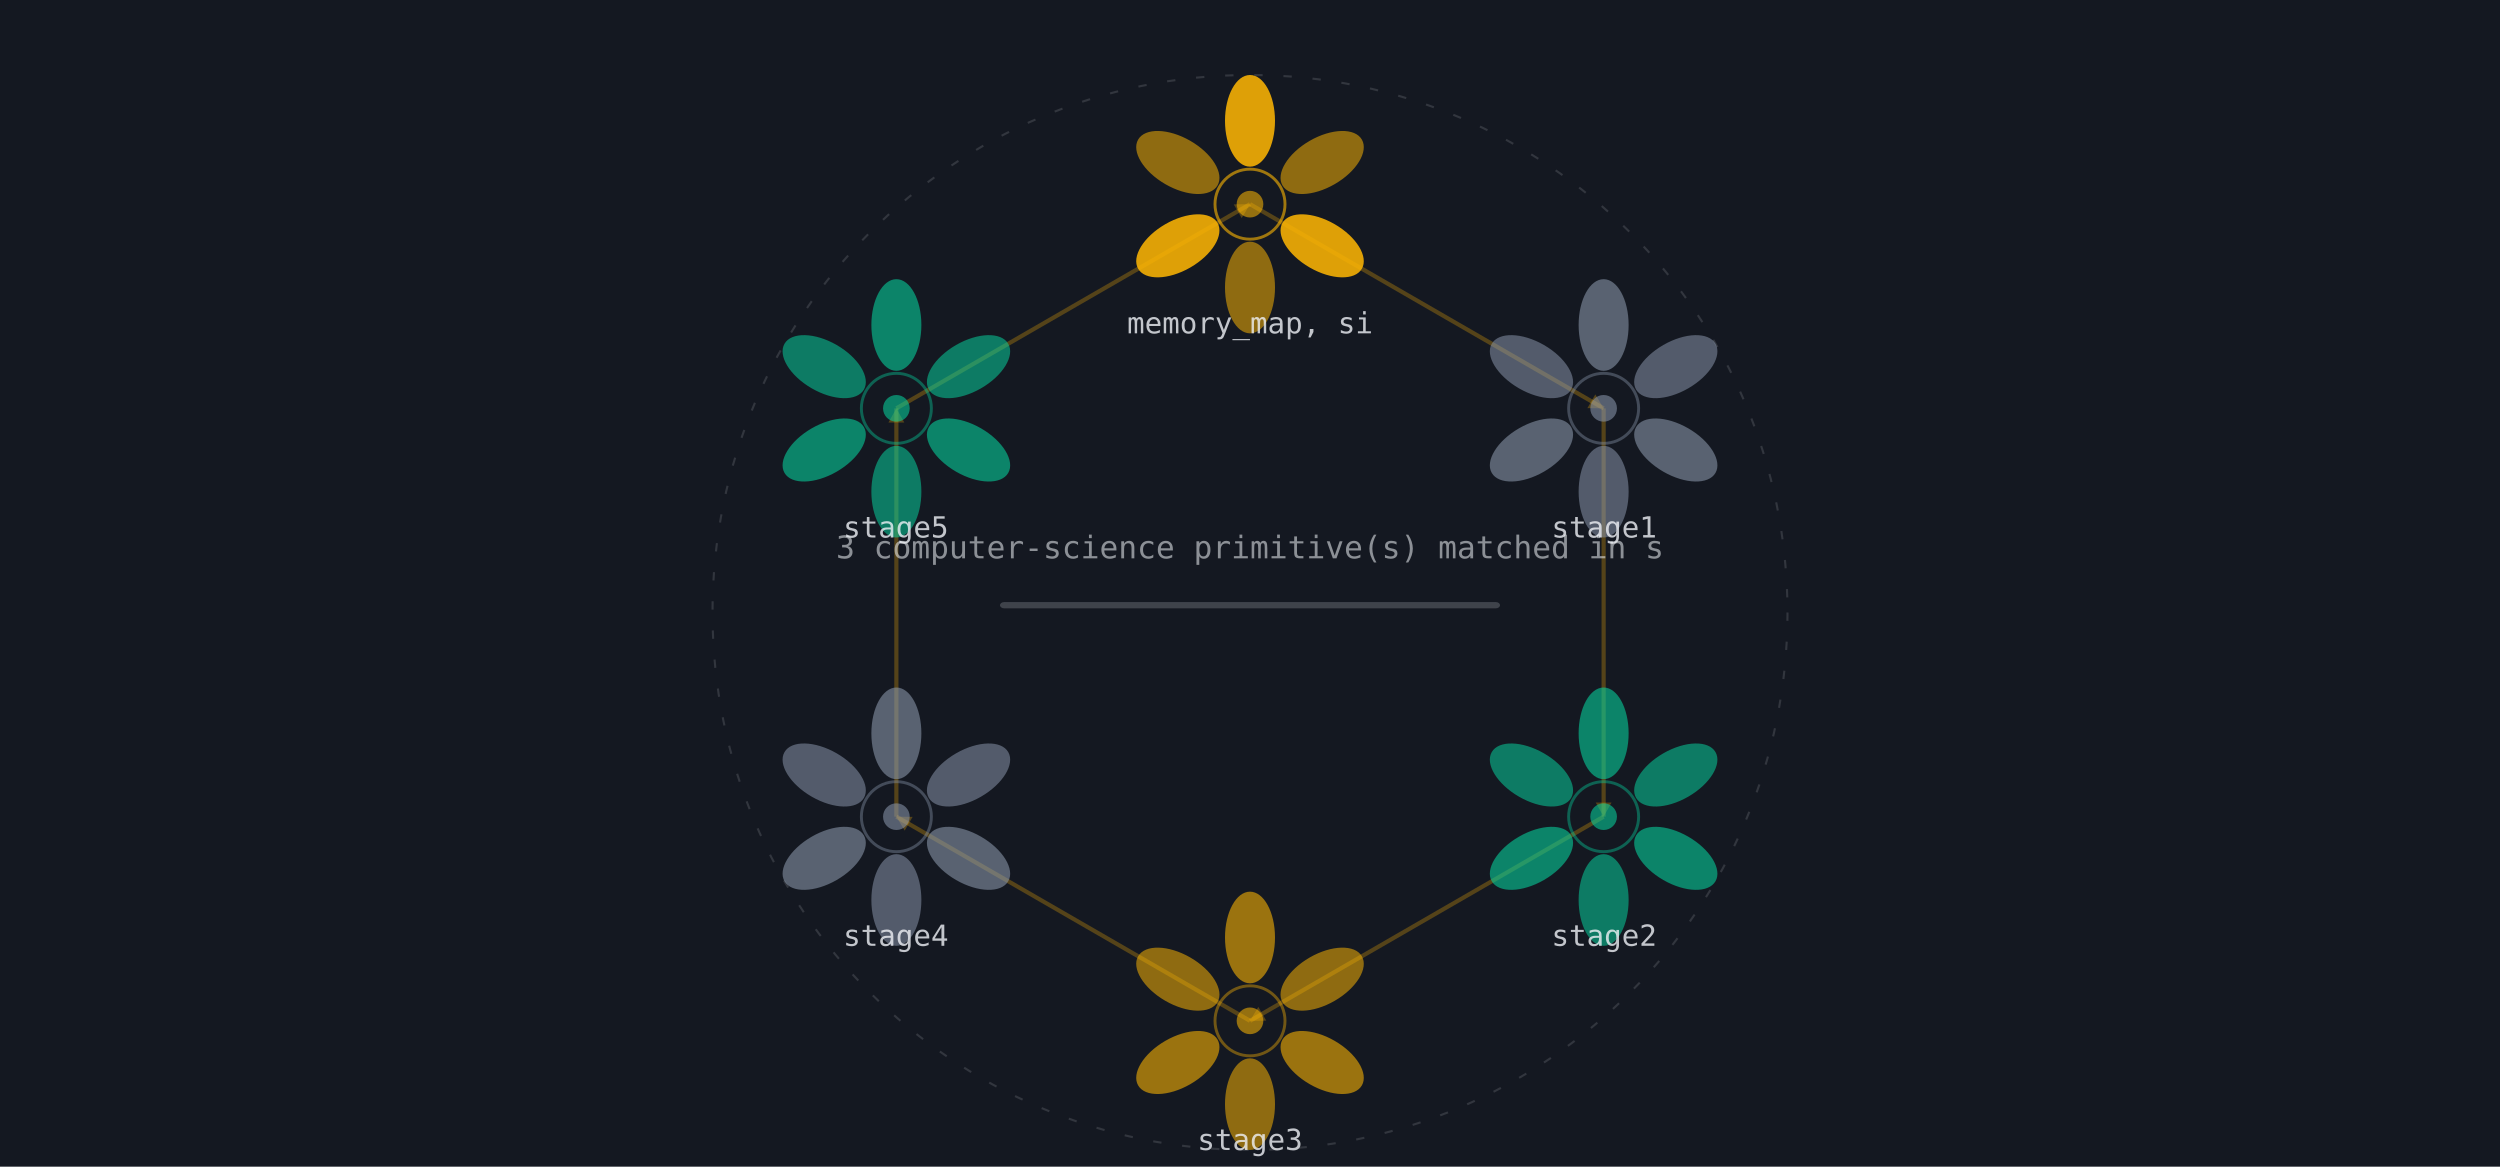
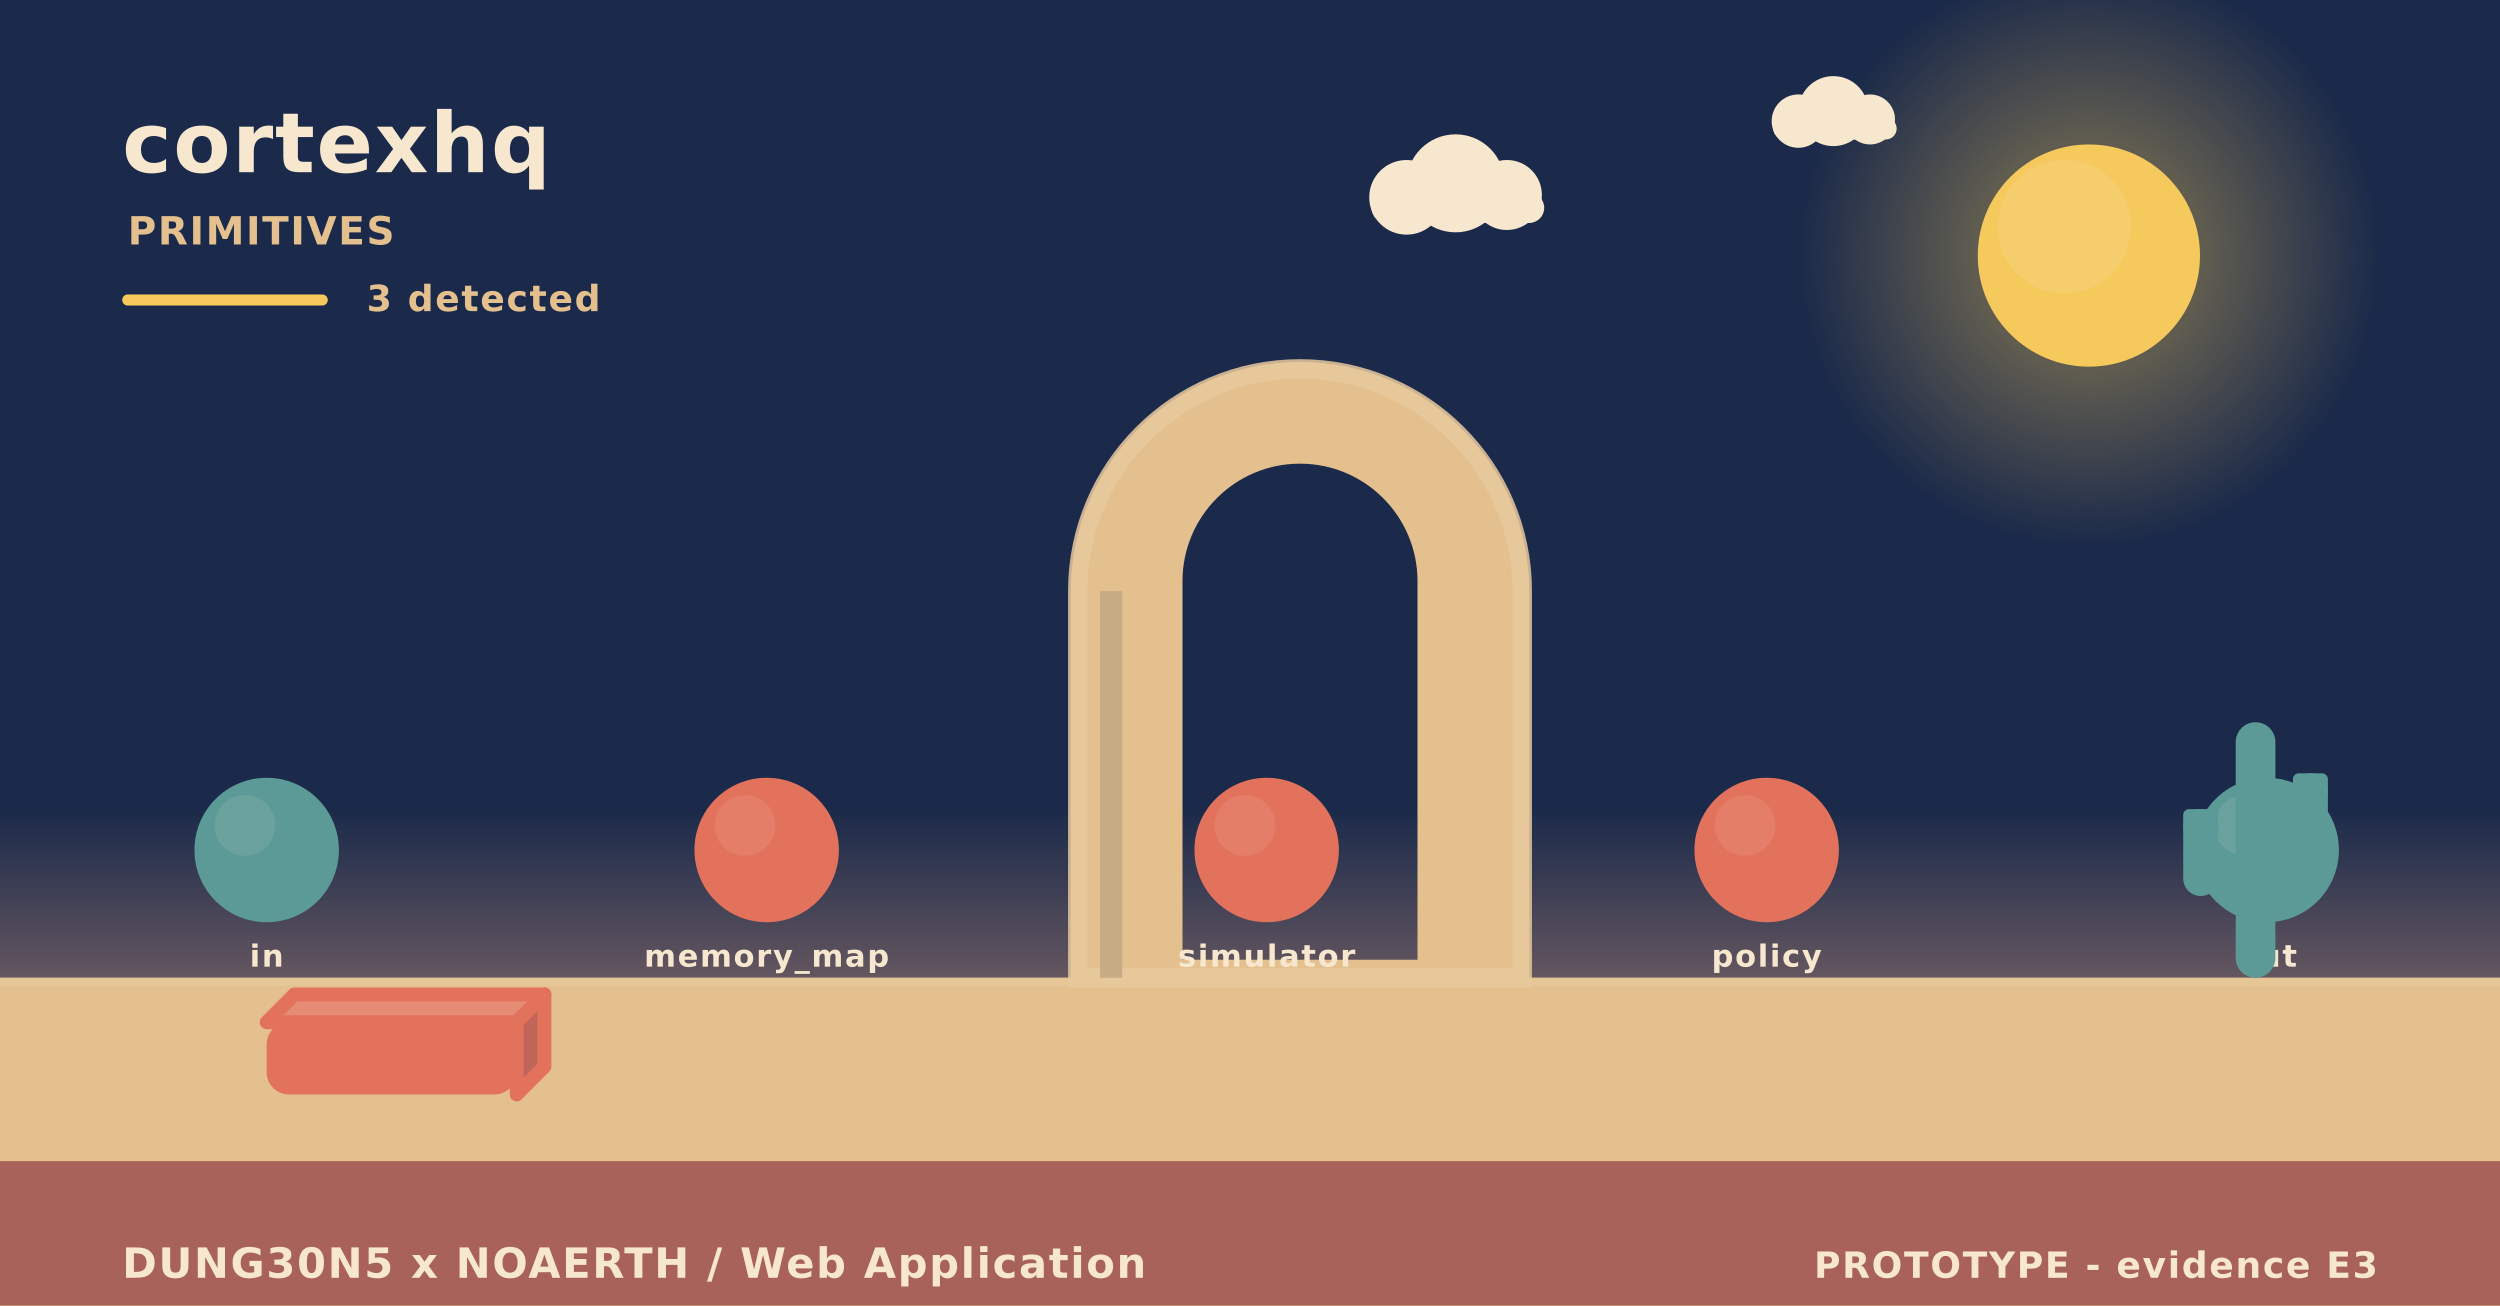
- <svg xmlns="http://www.w3.org/2000/svg" viewBox="0 0 1200 560" width="1200" height="560" role="img" aria-label="cortexhq state machine">
-   <rect width="1200" height="560" fill="#141821" />
-   <defs>
-     <linearGradient id="gs" x1="0" y1="0" x2="1" y2="1">
-       <stop offset="0%" stop-color="#ffb703" />
-       <stop offset="100%" stop-color="#8d99ae" />
-     </linearGradient>
-   </defs>
-   <circle cx="600.00" cy="294.00" r="258.00" fill="none" stroke="rgba(238,241,246,0.140)" stroke-width="1.00" opacity="1.00" stroke-dasharray="4 10" />
-   <line x1="600.00" y1="98.00" x2="769.74" y2="196.00" stroke="rgba(255,183,3,0.500)" stroke-width="2.00" opacity="0.55" />
-   <polygon points="769.74,196.00 765.75,189.31 761.95,195.89" fill="rgba(255,183,3,0.500)" opacity="0.55" />
-   <line x1="769.74" y1="196.00" x2="769.74" y2="392.00" stroke="rgba(255,183,3,0.500)" stroke-width="2.00" opacity="0.55" />
-   <polygon points="769.74,392.00 773.54,385.20 765.94,385.20" fill="rgba(255,183,3,0.500)" opacity="0.55" />
-   <line x1="769.74" y1="392.00" x2="600.00" y2="490.00" stroke="rgba(255,183,3,0.500)" stroke-width="2.00" opacity="0.55" />
-   <polygon points="600.00,490.00 607.79,489.89 603.99,483.31" fill="rgba(255,183,3,0.500)" opacity="0.55" />
-   <line x1="600.00" y1="490.00" x2="430.26" y2="392.00" stroke="rgba(255,183,3,0.500)" stroke-width="2.00" opacity="0.55" />
-   <polygon points="430.26,392.00 434.25,398.69 438.05,392.11" fill="rgba(255,183,3,0.500)" opacity="0.55" />
-   <line x1="430.26" y1="392.00" x2="430.26" y2="196.00" stroke="rgba(255,183,3,0.500)" stroke-width="2.00" opacity="0.55" />
-   <polygon points="430.26,196.00 426.46,202.80 434.06,202.80" fill="rgba(255,183,3,0.500)" opacity="0.55" />
-   <line x1="430.26" y1="196.00" x2="600.00" y2="98.00" stroke="rgba(255,183,3,0.500)" stroke-width="2.00" opacity="0.55" />
-   <polygon points="600.00,98.00 592.21,98.11 596.01,104.69" fill="rgba(255,183,3,0.500)" opacity="0.55" />
-   <ellipse cx="600.00" cy="58.00" rx="12.00" ry="22.00" fill="rgba(255,183,3,0.900)" opacity="0.95" transform="rotate(0.0 600.00 58.00)" />
-   <ellipse cx="634.64" cy="78.00" rx="12.00" ry="22.00" fill="rgba(255,183,3,0.550)" opacity="0.95" transform="rotate(60.0 634.64 78.00)" />
-   <ellipse cx="634.64" cy="118.00" rx="12.00" ry="22.00" fill="rgba(255,183,3,0.900)" opacity="0.95" transform="rotate(120.0 634.64 118.00)" />
-   <ellipse cx="600.00" cy="138.00" rx="12.00" ry="22.00" fill="rgba(255,183,3,0.550)" opacity="0.95" transform="rotate(180.0 600.00 138.00)" />
-   <ellipse cx="565.36" cy="118.00" rx="12.00" ry="22.00" fill="rgba(255,183,3,0.900)" opacity="0.95" transform="rotate(240.0 565.36 118.00)" />
-   <ellipse cx="565.36" cy="78.00" rx="12.00" ry="22.00" fill="rgba(255,183,3,0.550)" opacity="0.95" transform="rotate(300.0 565.36 78.00)" />
-   <circle cx="600.00" cy="98.00" r="16.80" fill="none" stroke="rgba(255,183,3,0.900)" stroke-width="1.40" opacity="0.66" />
-   <circle cx="600.00" cy="98.00" r="6.40" fill="rgba(255,183,3,0.550)" opacity="1.00" />
-   <text x="600" y="160" font-family="ui-monospace,Menlo,monospace" font-size="14" fill="rgba(238,241,246,0.800)" text-anchor="middle">memory_map, si</text>
-   <ellipse cx="769.74" cy="156.00" rx="12.00" ry="22.00" fill="rgba(141,153,174,0.600)" opacity="0.95" transform="rotate(0.0 769.74 156.00)" />
-   <ellipse cx="804.38" cy="176.00" rx="12.00" ry="22.00" fill="rgba(141,153,174,0.550)" opacity="0.95" transform="rotate(60.0 804.38 176.00)" />
-   <ellipse cx="804.38" cy="216.00" rx="12.00" ry="22.00" fill="rgba(141,153,174,0.600)" opacity="0.95" transform="rotate(120.0 804.38 216.00)" />
-   <ellipse cx="769.74" cy="236.00" rx="12.00" ry="22.00" fill="rgba(141,153,174,0.550)" opacity="0.95" transform="rotate(180.0 769.74 236.00)" />
-   <ellipse cx="735.10" cy="216.00" rx="12.00" ry="22.00" fill="rgba(141,153,174,0.600)" opacity="0.95" transform="rotate(240.0 735.10 216.00)" />
-   <ellipse cx="735.10" cy="176.00" rx="12.00" ry="22.00" fill="rgba(141,153,174,0.550)" opacity="0.95" transform="rotate(300.0 735.10 176.00)" />
-   <circle cx="769.74" cy="196.00" r="16.80" fill="none" stroke="rgba(141,153,174,0.600)" stroke-width="1.40" opacity="0.66" />
-   <circle cx="769.74" cy="196.00" r="6.40" fill="rgba(141,153,174,0.550)" opacity="1.00" />
-   <text x="770" y="258" font-family="ui-monospace,Menlo,monospace" font-size="14" fill="rgba(238,241,246,0.800)" text-anchor="middle">stage1</text>
-   <ellipse cx="769.74" cy="352.00" rx="12.00" ry="22.00" fill="rgba(6,214,160,0.600)" opacity="0.95" transform="rotate(0.0 769.74 352.00)" />
-   <ellipse cx="804.38" cy="372.00" rx="12.00" ry="22.00" fill="rgba(6,214,160,0.550)" opacity="0.95" transform="rotate(60.0 804.38 372.00)" />
-   <ellipse cx="804.38" cy="412.00" rx="12.00" ry="22.00" fill="rgba(6,214,160,0.600)" opacity="0.95" transform="rotate(120.0 804.38 412.00)" />
-   <ellipse cx="769.74" cy="432.00" rx="12.00" ry="22.00" fill="rgba(6,214,160,0.550)" opacity="0.95" transform="rotate(180.0 769.74 432.00)" />
-   <ellipse cx="735.10" cy="412.00" rx="12.00" ry="22.00" fill="rgba(6,214,160,0.600)" opacity="0.95" transform="rotate(240.0 735.10 412.00)" />
-   <ellipse cx="735.10" cy="372.00" rx="12.00" ry="22.00" fill="rgba(6,214,160,0.550)" opacity="0.95" transform="rotate(300.0 735.10 372.00)" />
-   <circle cx="769.74" cy="392.00" r="16.80" fill="none" stroke="rgba(6,214,160,0.600)" stroke-width="1.40" opacity="0.66" />
-   <circle cx="769.74" cy="392.00" r="6.40" fill="rgba(6,214,160,0.550)" opacity="1.00" />
-   <text x="770" y="454" font-family="ui-monospace,Menlo,monospace" font-size="14" fill="rgba(238,241,246,0.800)" text-anchor="middle">stage2</text>
-   <ellipse cx="600.00" cy="450.00" rx="12.00" ry="22.00" fill="rgba(255,183,3,0.600)" opacity="0.95" transform="rotate(0.0 600.00 450.00)" />
-   <ellipse cx="634.64" cy="470.00" rx="12.00" ry="22.00" fill="rgba(255,183,3,0.550)" opacity="0.95" transform="rotate(60.0 634.64 470.00)" />
-   <ellipse cx="634.64" cy="510.00" rx="12.00" ry="22.00" fill="rgba(255,183,3,0.600)" opacity="0.95" transform="rotate(120.0 634.64 510.00)" />
-   <ellipse cx="600.00" cy="530.00" rx="12.00" ry="22.00" fill="rgba(255,183,3,0.550)" opacity="0.95" transform="rotate(180.0 600.00 530.00)" />
-   <ellipse cx="565.36" cy="510.00" rx="12.00" ry="22.00" fill="rgba(255,183,3,0.600)" opacity="0.95" transform="rotate(240.0 565.36 510.00)" />
-   <ellipse cx="565.36" cy="470.00" rx="12.00" ry="22.00" fill="rgba(255,183,3,0.550)" opacity="0.95" transform="rotate(300.0 565.36 470.00)" />
-   <circle cx="600.00" cy="490.00" r="16.80" fill="none" stroke="rgba(255,183,3,0.600)" stroke-width="1.40" opacity="0.66" />
-   <circle cx="600.00" cy="490.00" r="6.40" fill="rgba(255,183,3,0.550)" opacity="1.00" />
-   <text x="600" y="552" font-family="ui-monospace,Menlo,monospace" font-size="14" fill="rgba(238,241,246,0.800)" text-anchor="middle">stage3</text>
-   <ellipse cx="430.26" cy="352.00" rx="12.00" ry="22.00" fill="rgba(141,153,174,0.600)" opacity="0.95" transform="rotate(0.0 430.26 352.00)" />
-   <ellipse cx="464.90" cy="372.00" rx="12.00" ry="22.00" fill="rgba(141,153,174,0.550)" opacity="0.95" transform="rotate(60.0 464.90 372.00)" />
-   <ellipse cx="464.90" cy="412.00" rx="12.00" ry="22.00" fill="rgba(141,153,174,0.600)" opacity="0.95" transform="rotate(120.0 464.90 412.00)" />
-   <ellipse cx="430.26" cy="432.00" rx="12.00" ry="22.00" fill="rgba(141,153,174,0.550)" opacity="0.95" transform="rotate(180.0 430.26 432.00)" />
-   <ellipse cx="395.62" cy="412.00" rx="12.00" ry="22.00" fill="rgba(141,153,174,0.600)" opacity="0.95" transform="rotate(240.0 395.62 412.00)" />
-   <ellipse cx="395.62" cy="372.00" rx="12.00" ry="22.00" fill="rgba(141,153,174,0.550)" opacity="0.95" transform="rotate(300.0 395.62 372.00)" />
-   <circle cx="430.26" cy="392.00" r="16.80" fill="none" stroke="rgba(141,153,174,0.600)" stroke-width="1.40" opacity="0.66" />
-   <circle cx="430.26" cy="392.00" r="6.40" fill="rgba(141,153,174,0.550)" opacity="1.00" />
-   <text x="430" y="454" font-family="ui-monospace,Menlo,monospace" font-size="14" fill="rgba(238,241,246,0.800)" text-anchor="middle">stage4</text>
-   <ellipse cx="430.26" cy="156.00" rx="12.00" ry="22.00" fill="rgba(6,214,160,0.600)" opacity="0.95" transform="rotate(0.0 430.26 156.00)" />
-   <ellipse cx="464.90" cy="176.00" rx="12.00" ry="22.00" fill="rgba(6,214,160,0.550)" opacity="0.95" transform="rotate(60.0 464.90 176.00)" />
-   <ellipse cx="464.90" cy="216.00" rx="12.00" ry="22.00" fill="rgba(6,214,160,0.600)" opacity="0.95" transform="rotate(120.0 464.90 216.00)" />
-   <ellipse cx="430.26" cy="236.00" rx="12.00" ry="22.00" fill="rgba(6,214,160,0.550)" opacity="0.95" transform="rotate(180.0 430.26 236.00)" />
-   <ellipse cx="395.62" cy="216.00" rx="12.00" ry="22.00" fill="rgba(6,214,160,0.600)" opacity="0.95" transform="rotate(240.0 395.62 216.00)" />
-   <ellipse cx="395.62" cy="176.00" rx="12.00" ry="22.00" fill="rgba(6,214,160,0.550)" opacity="0.95" transform="rotate(300.0 395.62 176.00)" />
-   <circle cx="430.26" cy="196.00" r="16.80" fill="none" stroke="rgba(6,214,160,0.600)" stroke-width="1.40" opacity="0.66" />
-   <circle cx="430.26" cy="196.00" r="6.40" fill="rgba(6,214,160,0.550)" opacity="1.00" />
-   <text x="430" y="258" font-family="ui-monospace,Menlo,monospace" font-size="14" fill="rgba(238,241,246,0.800)" text-anchor="middle">stage5</text>
-   <rect x="480.00" y="289.00" width="240.00" height="3.00" rx="2.00" fill="rgba(238,241,246,0.200)" opacity="1.00" />
-   <text x="600" y="268" font-family="ui-monospace,Menlo,monospace" font-size="15" fill="rgba(238,241,246,0.550)" text-anchor="middle">3 computer-science primitive(s) matched in s</text>
+ <svg xmlns="http://www.w3.org/2000/svg" width="900" height="470" viewBox="0 0 900 470" role="img" aria-label="cortexhq - how it behaves">
+   <linearGradient id="skys" x1="0" y1="0" x2="0" y2="1">
+     <stop offset="0" stop-color="#1b2a4a" />
+     <stop offset="0.62" stop-color="#1b2a4a" />
+     <stop offset="1" stop-color="#f3ad8a" />
+   </linearGradient>
+   <rect width="900" height="470" fill="url(#skys)" />
+   <radialGradient id="suns">
+     <stop offset="0.35" stop-color="#f5c95c" stop-opacity="0.34" />
+     <stop offset="1" stop-color="#f5c95c" stop-opacity="0" />
+   </radialGradient>
+   <circle cx="752" cy="92" r="104" fill="url(#suns)" />
+   <circle cx="752" cy="92" r="40" fill="#f5c95c" />
+   <circle cx="743.2" cy="81.6" r="24" fill="#f5d27e" opacity="0.5" />
+   <g>
+     <circle cx="524" cy="66" r="17.64" fill="#f6e7ce" />
+     <circle cx="506.36" cy="71.04" r="13.44" fill="#f6e7ce" />
+     <circle cx="542.48" cy="70.2" r="12.6" fill="#f6e7ce" />
+     <rect x="493.76" y="69.36" width="62.16" height="10.92" rx="5.46" fill="#f6e7ce" />
+   </g>
+   <g>
+     <circle cx="660" cy="40" r="12.6" fill="#f6e7ce" />
+     <circle cx="647.4" cy="43.6" r="9.6" fill="#f6e7ce" />
+     <circle cx="673.2" cy="43" r="9" fill="#f6e7ce" />
+     <rect x="638.4" y="42.4" width="44.4" height="7.8" rx="3.9" fill="#f6e7ce" />
+   </g>
+   <rect x="0" y="352" width="900" height="118" fill="#e3c08d" />
+   <rect x="0" y="352" width="900" height="3" fill="#e6c596" />
+   <text x="44" y="62" font-family="Verdana,DejaVu Sans,sans-serif" font-size="30" font-weight="700" letter-spacing="0.6" fill="#f6e7ce" text-anchor="start">cortexhq</text>
+   <text x="46" y="88" font-family="Verdana,DejaVu Sans,sans-serif" font-size="14" font-weight="700" letter-spacing="0.6" fill="#e3c08d" text-anchor="start">PRIMITIVES</text>
+   <rect x="44" y="106" width="74" height="4" rx="2" fill="#f5c95c" />
+   <text x="132" y="112" font-family="Verdana,DejaVu Sans,sans-serif" font-size="13" font-weight="700" letter-spacing="0.6" fill="#e3c08d" text-anchor="start">3 detected</text>
+   <path d="M388,352 L388,212.8 A80,80 0 0 1 548,212.8 L548,352 Z M423.2,348 L423.2,209.22 A44.8,44.8 0 0 1 512.8,209.22 L512.8,348 Z" fill="#e3c08d" fill-rule="evenodd" stroke="#e3c08d" stroke-width="5" stroke-linejoin="round" />
+   <path d="M388,352 L388,212.8 A80,80 0 0 1 548,212.8 L548,352 Z" fill="none" stroke="#e8c99d" stroke-width="7" stroke-linecap="round" opacity="0.85" />
+   <rect x="396" y="212.8" width="8" height="139.2" fill="#c7ab84" />
+   <circle cx="96" cy="306" r="26" fill="#5b9a97" />
+   <circle cx="88.2" cy="297.16" r="10.92" fill="#7aa9a2" opacity="0.55" />
+   <text x="96" y="348" font-family="Verdana,DejaVu Sans,sans-serif" font-size="11" font-weight="700" letter-spacing="0.6" fill="#f6e7ce" text-anchor="middle">in</text>
+   <circle cx="276" cy="306" r="26" fill="#e2725b" />
+   <circle cx="268.2" cy="297.16" r="10.92" fill="#e68972" opacity="0.55" />
+   <text x="276" y="348" font-family="Verdana,DejaVu Sans,sans-serif" font-size="11" font-weight="700" letter-spacing="0.6" fill="#f6e7ce" text-anchor="middle">memory_map</text>
+   <circle cx="456" cy="306" r="26" fill="#e2725b" />
+   <circle cx="448.2" cy="297.16" r="10.92" fill="#e68972" opacity="0.55" />
+   <text x="456" y="348" font-family="Verdana,DejaVu Sans,sans-serif" font-size="11" font-weight="700" letter-spacing="0.6" fill="#f6e7ce" text-anchor="middle">simulator</text>
+   <circle cx="636" cy="306" r="26" fill="#e2725b" />
+   <circle cx="628.2" cy="297.16" r="10.92" fill="#e68972" opacity="0.55" />
+   <text x="636" y="348" font-family="Verdana,DejaVu Sans,sans-serif" font-size="11" font-weight="700" letter-spacing="0.6" fill="#f6e7ce" text-anchor="middle">policy</text>
+   <circle cx="816" cy="306" r="26" fill="#5b9a97" />
+   <circle cx="808.2" cy="297.16" r="10.92" fill="#7aa9a2" opacity="0.55" />
+   <text x="816" y="348" font-family="Verdana,DejaVu Sans,sans-serif" font-size="11" font-weight="700" letter-spacing="0.6" fill="#f6e7ce" text-anchor="middle">out</text>
+   <path d="M96,368 L186,368 L196,358 L106,358 Z" fill="#e68c74" stroke="#e2725b" stroke-width="5" stroke-linejoin="round" />
+   <path d="M186,368 L196,358 L196,384 L186,394 Z" fill="#c06658" stroke="#e2725b" stroke-width="5" stroke-linejoin="round" />
+   <rect x="96" y="368" width="90" height="26" rx="8" fill="#e2725b" />
+   <rect x="804.86" y="260" width="14.28" height="92" rx="7.14" fill="#5b9a97" />
+   <rect x="785.96" y="291.28" width="12.6" height="31.28" rx="6.3" fill="#5b9a97" />
+   <rect x="785.96" y="291.28" width="12.6" height="9.2" rx="2.1" fill="#5b9a97" />
+   <rect x="825.44" y="278.4" width="12.6" height="31.28" rx="6.3" fill="#5b9a97" />
+   <rect x="825.44" y="278.4" width="12.6" height="9.2" rx="2.1" fill="#5b9a97" />
+   <rect x="0" y="418" width="900" height="52" rx="0" fill="#a65c56" opacity="0.94" />
+   <text x="44" y="460" font-family="Verdana,DejaVu Sans,sans-serif" font-size="15" font-weight="700" letter-spacing="0.6" fill="#f6e7ce" text-anchor="start">DUNG30N5 x NOAERTH  /  Web Application</text>
+   <text x="856" y="460" font-family="Verdana,DejaVu Sans,sans-serif" font-size="13" font-weight="700" letter-spacing="0.6" fill="#f6e7ce" text-anchor="end">PROTOTYPE  -  evidence E3</text>
</svg>
